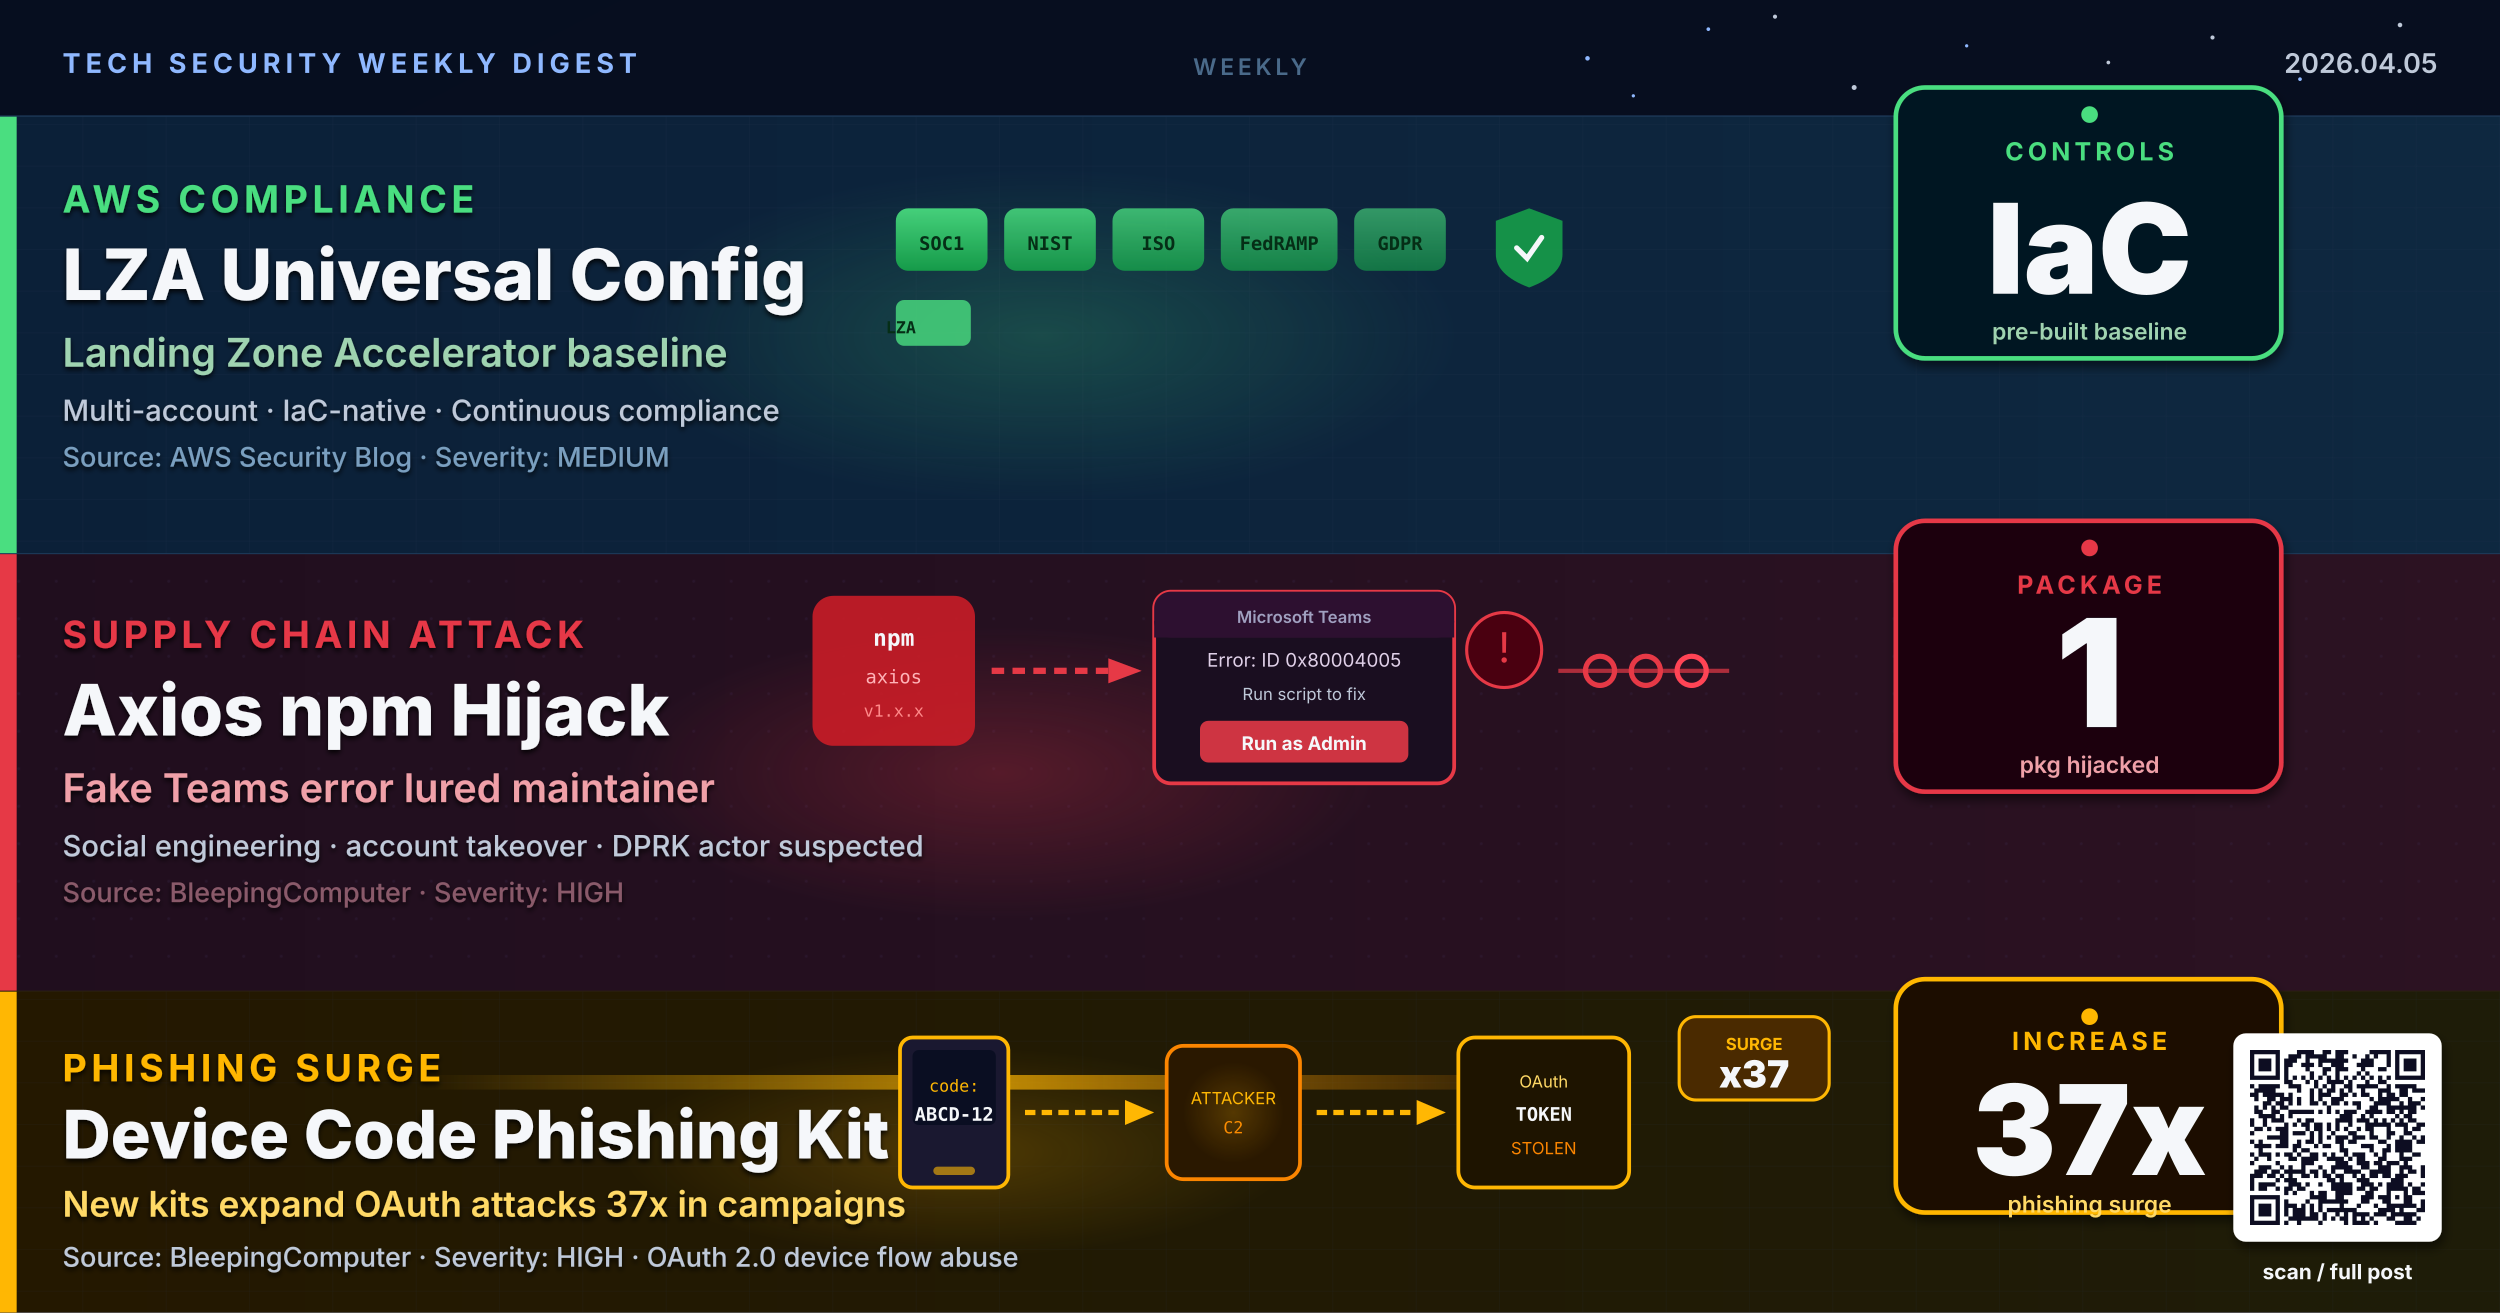
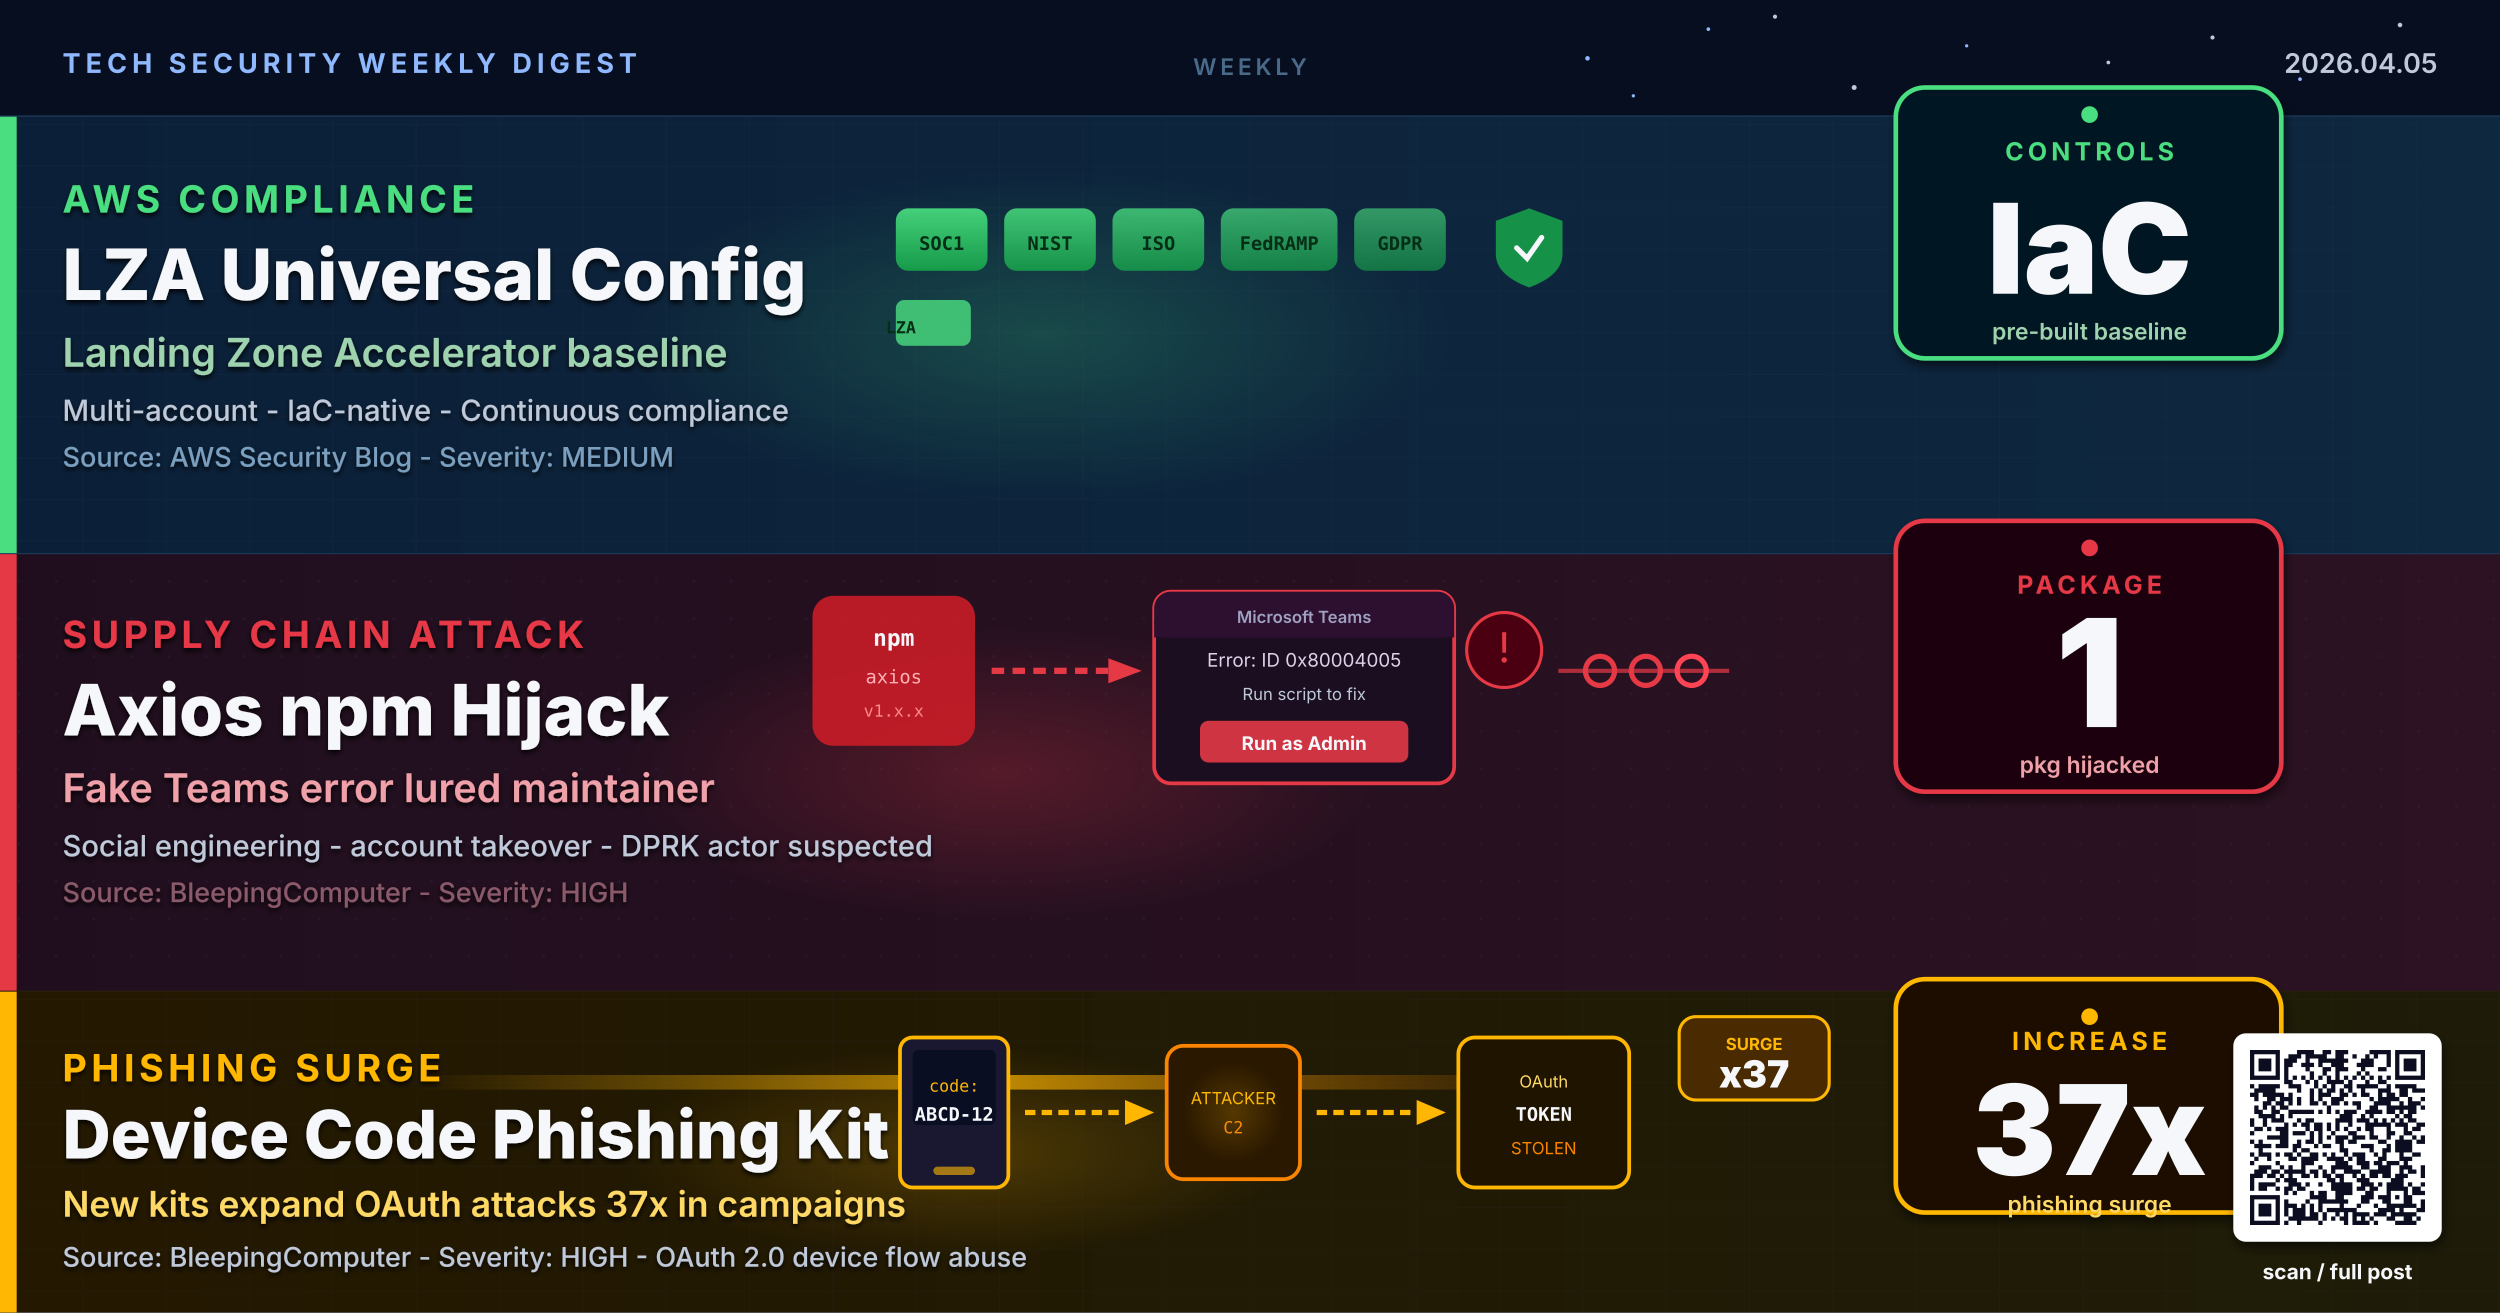
<svg xmlns="http://www.w3.org/2000/svg" viewBox="0 0 1200 630" width="1200" height="630" role="img" aria-label="Research-based weekly digest cover for 2026-04-05: AWS Landing Zone Accelerator universal compliance baseline introduced, Axios npm package supply-chain hijacked via fake Microsoft Teams error fix luring maintainer, device-code phishing kit surge causes 37x increase in OAuth flow attacks">
  <defs>
    <linearGradient id="bgSpread" x1="0%" y1="0%" x2="100%" y2="100%">
      <stop offset="0%" stop-color="#0A1226" />
      <stop offset="50%" stop-color="#0C1430" />
      <stop offset="100%" stop-color="#131038" />
    </linearGradient>
    <linearGradient id="bandA" x1="0%" y1="0%" x2="100%" y2="0%">
      <stop offset="0%" stop-color="#0B2038" />
      <stop offset="100%" stop-color="#0E2840" />
    </linearGradient>
    <linearGradient id="bandB" x1="0%" y1="0%" x2="100%" y2="0%">
      <stop offset="0%" stop-color="#200E1E" />
      <stop offset="100%" stop-color="#2C1222" />
    </linearGradient>
    <linearGradient id="bandC" x1="0%" y1="0%" x2="100%" y2="0%">
      <stop offset="0%" stop-color="#241800" />
      <stop offset="100%" stop-color="#1E1C08" />
    </linearGradient>
    <linearGradient id="badgeCert" x1="0%" y1="0%" x2="0%" y2="100%">
      <stop offset="0%" stop-color="#4ADE80" />
      <stop offset="100%" stop-color="#16A34A" />
    </linearGradient>
    <linearGradient id="phishBeam" x1="0%" y1="0%" x2="100%" y2="0%">
      <stop offset="0%" stop-color="#FFB703" stop-opacity="0" />
      <stop offset="50%" stop-color="#FFB703" stop-opacity="0.85" />
      <stop offset="100%" stop-color="#FB8500" stop-opacity="0" />
    </linearGradient>
    <radialGradient id="c2RedGlow" cx="50%" cy="50%" r="50%">
      <stop offset="0%" stop-color="#E63946" stop-opacity="0.5" />
      <stop offset="100%" stop-color="#E63946" stop-opacity="0" />
    </radialGradient>
    <radialGradient id="greenGlow" cx="50%" cy="50%" r="50%">
      <stop offset="0%" stop-color="#4ADE80" stop-opacity="0.35" />
      <stop offset="100%" stop-color="#4ADE80" stop-opacity="0" />
    </radialGradient>
    <radialGradient id="amberGlow" cx="50%" cy="50%" r="50%">
      <stop offset="0%" stop-color="#FFB703" stop-opacity="0.4" />
      <stop offset="100%" stop-color="#FFB703" stop-opacity="0" />
    </radialGradient>
    <filter id="softShadow" x="-10%" y="-10%" width="130%" height="130%">
      <feGaussianBlur in="SourceAlpha" stdDeviation="2.5" />
      <feOffset dx="1" dy="3" />
      <feComponentTransfer>
        <feFuncA type="linear" slope="0.55" />
      </feComponentTransfer>
      <feMerge>
        <feMergeNode />
        <feMergeNode in="SourceGraphic" />
      </feMerge>
    </filter>
    <filter id="textShadow" x="-5%" y="-5%" width="110%" height="110%">
      <feGaussianBlur in="SourceAlpha" stdDeviation="1.2" />
      <feOffset dx="0" dy="1.5" />
      <feComponentTransfer>
        <feFuncA type="linear" slope="0.85" />
      </feComponentTransfer>
      <feMerge>
        <feMergeNode />
        <feMergeNode in="SourceGraphic" />
      </feMerge>
    </filter>
    <pattern id="ledgerGrid" x="0" y="0" width="40" height="20" patternUnits="userSpaceOnUse">
      <path d="M0 20 L40 20" stroke="#2A3A56" stroke-width="0.4" opacity="0.5" />
      <path d="M40 0 L40 20" stroke="#2A3A56" stroke-width="0.4" opacity="0.5" />
    </pattern>
    <pattern id="dotGrid" x="0" y="0" width="18" height="18" patternUnits="userSpaceOnUse">
      <circle cx="9" cy="9" r="0.7" fill="#3A2A4E" opacity="0.5" />
    </pattern>
  </defs>
  <rect width="1200" height="630" fill="url(#bgSpread)" />
  <rect x="0" y="0" width="1200" height="56" fill="#060E1E" opacity="0.95" />
  <line x1="0" y1="56" x2="1200" y2="56" stroke="#1E3A5A" stroke-width="1.2" />
  <text x="30" y="35" font-family="Inter, Helvetica, Arial, sans-serif" font-size="13" font-weight="700" letter-spacing="2.4" fill="#8FB8FF">TECH SECURITY WEEKLY DIGEST</text>
  <text x="1170" y="35" text-anchor="end" font-family="Inter, Helvetica, Arial, sans-serif" font-size="13" font-weight="600" fill="#BFC9D9">2026.04.05</text>
  <text x="600" y="36" text-anchor="middle" font-family="Inter, Helvetica, Arial, sans-serif" font-size="11" font-weight="600" letter-spacing="1.8" fill="#4A6A8A">WEEKLY<animate attributeName="opacity" values="0.6;1;0.6" dur="5s" repeatCount="indefinite" />
  </text>
  <circle cx="762" cy="28" r="1.1" fill="#8FB8FF">
    <animate attributeName="opacity" values="0.2;0.9;0.2" dur="3.1s" repeatCount="indefinite" />
  </circle>
  <circle cx="820" cy="14" r="0.9" fill="#8FB8FF">
    <animate attributeName="opacity" values="0.1;0.8;0.1" dur="4.2s" repeatCount="indefinite" />
  </circle>
  <circle cx="890" cy="42" r="1.2" fill="#BFC9D9">
    <animate attributeName="opacity" values="0.3;1;0.3" dur="2.7s" repeatCount="indefinite" />
  </circle>
  <circle cx="944" cy="22" r="0.8" fill="#8FB8FF">
    <animate attributeName="opacity" values="0.2;0.85;0.2" dur="5.1s" repeatCount="indefinite" />
  </circle>
  <circle cx="1062" cy="18" r="1.0" fill="#BFC9D9">
    <animate attributeName="opacity" values="0.15;0.7;0.15" dur="3.8s" repeatCount="indefinite" />
  </circle>
  <circle cx="1104" cy="38" r="0.9" fill="#8FB8FF">
    <animate attributeName="opacity" values="0.2;0.9;0.2" dur="6.3s" repeatCount="indefinite" />
  </circle>
  <circle cx="1152" cy="12" r="1.1" fill="#BFC9D9">
    <animate attributeName="opacity" values="0.1;0.75;0.1" dur="4.5s" repeatCount="indefinite" />
  </circle>
  <circle cx="784" cy="46" r="0.8" fill="#8FB8FF">
    <animate attributeName="opacity" values="0.25;0.95;0.25" dur="3.4s" repeatCount="indefinite" />
  </circle>
  <circle cx="852" cy="8" r="1.0" fill="#BFC9D9">
    <animate attributeName="opacity" values="0.2;0.8;0.2" dur="5.6s" repeatCount="indefinite" />
  </circle>
  <circle cx="972" cy="44" r="1.2" fill="#8FB8FF">
    <animate attributeName="opacity" values="0.15;0.85;0.15" dur="2.9s" repeatCount="indefinite" />
  </circle>
  <circle cx="1012" cy="30" r="0.9" fill="#BFC9D9">
    <animate attributeName="opacity" values="0.2;0.75;0.2" dur="4.0s" repeatCount="indefinite" />
  </circle>
  <circle cx="1082" cy="48" r="1.0" fill="#8FB8FF">
    <animate attributeName="opacity" values="0.1;0.7;0.1" dur="7.2s" repeatCount="indefinite" />
  </circle>
  <rect x="0" y="56" width="1200" height="210" fill="url(#bandA)" />
  <rect x="0" y="56" width="1200" height="210" fill="url(#ledgerGrid)" opacity="0.55" />
  <rect x="0" y="56" width="8" height="210" fill="#4ADE80">
    <animate attributeName="opacity" values="0.7;1;0.7" dur="3.2s" repeatCount="indefinite" />
  </rect>
  <ellipse cx="500" cy="161" rx="200" ry="80" fill="url(#greenGlow)" opacity="0.6" />
  <g filter="url(#textShadow)">
    <text x="30" y="102" font-family="Inter, Helvetica, Arial, sans-serif" font-size="18" font-weight="700" letter-spacing="2.2" fill="#4ADE80">AWS COMPLIANCE</text>
    <text x="30" y="144" font-family="Inter, Helvetica, Arial, sans-serif" font-size="34" font-weight="800" fill="#F5F7FA">LZA Universal Config</text>
    <text x="30" y="176" font-family="Inter, Helvetica, Arial, sans-serif" font-size="19" font-weight="600" fill="#9FD3B0">Landing Zone Accelerator baseline</text>
-     <text x="30" y="202" font-family="Inter, Helvetica, Arial, sans-serif" font-size="14" font-weight="500" fill="#BFC9D9">Multi-account · IaC-native · Continuous compliance</text>
-     <text x="30" y="224" font-family="Inter, Helvetica, Arial, sans-serif" font-size="13" font-weight="500" fill="#7A9FBF">Source: AWS Security Blog · Severity: MEDIUM</text>
+     <text x="30" y="202" font-family="Inter, Helvetica, Arial, sans-serif" font-size="14" font-weight="500" fill="#BFC9D9">Multi-account - IaC-native - Continuous compliance</text>
+     <text x="30" y="224" font-family="Inter, Helvetica, Arial, sans-serif" font-size="13" font-weight="500" fill="#7A9FBF">Source: AWS Security Blog - Severity: MEDIUM</text>
  </g>
  <g transform="translate(430,100)">
    <rect x="0" y="0" width="44" height="30" rx="6" fill="url(#badgeCert)" opacity="0.92" />
    <text x="22" y="20" text-anchor="middle" font-family="Monaco, monospace" font-size="9" font-weight="700" fill="#052E16">SOC1</text>
    <rect x="52" y="0" width="44" height="30" rx="6" fill="url(#badgeCert)" opacity="0.85" />
    <text x="74" y="20" text-anchor="middle" font-family="Monaco, monospace" font-size="9" font-weight="700" fill="#052E16">NIST</text>
    <rect x="104" y="0" width="44" height="30" rx="6" fill="url(#badgeCert)" opacity="0.78" />
    <text x="126" y="20" text-anchor="middle" font-family="Monaco, monospace" font-size="9" font-weight="700" fill="#052E16">ISO</text>
    <rect x="156" y="0" width="56" height="30" rx="6" fill="url(#badgeCert)" opacity="0.70" />
    <text x="184" y="20" text-anchor="middle" font-family="Monaco, monospace" font-size="9" font-weight="700" fill="#052E16">FedRAMP</text>
    <rect x="220" y="0" width="44" height="30" rx="6" fill="url(#badgeCert)" opacity="0.62" />
    <text x="242" y="20" text-anchor="middle" font-family="Monaco, monospace" font-size="9" font-weight="700" fill="#052E16">GDPR</text>
    <g transform="translate(288,0)">
      <path d="M16 0 L32 6 L32 22 Q32 32 16 38 Q0 32 0 22 L0 6 Z" fill="#16A34A" opacity="0.85" />
      <path d="M10 19 L15 24 L22 14" stroke="#F5F7FA" stroke-width="2.5" stroke-linecap="round" fill="none" />
    </g>
    <rect y="44" width="36" height="22" rx="4" fill="#4ADE80" opacity="0.8">
      <animate attributeName="x" values="0;290;0" dur="7s" repeatCount="indefinite" />
      <animate attributeName="opacity" values="0.7;0.95;0.7" dur="7s" repeatCount="indefinite" />
    </rect>
    <text y="60" font-family="Monaco, monospace" font-size="8" font-weight="700" fill="#052E16" text-anchor="middle">
      <animate attributeName="x" values="18;308;18" dur="7s" repeatCount="indefinite" />
    LZA
  </text>
  </g>
  <g transform="translate(990,97)" filter="url(#softShadow)">
    <rect x="-80" y="-55" width="185" height="130" rx="14" fill="#061820" stroke="#4ADE80" stroke-width="2.2" />
    <text x="13" y="-20" text-anchor="middle" font-family="Inter, Helvetica, Arial, sans-serif" font-size="12" font-weight="700" letter-spacing="2" fill="#4ADE80">CONTROLS</text>
    <text x="13" y="44" text-anchor="middle" font-family="Inter, Helvetica, Arial, sans-serif" font-size="60" font-weight="900" fill="#F5F7FA">IaC</text>
    <text x="13" y="66" text-anchor="middle" font-family="Inter, Helvetica, Arial, sans-serif" font-size="11" font-weight="600" fill="#9FD3B0">pre-built baseline</text>
    <circle cx="13" cy="-42" r="4" fill="#4ADE80">
      <animate attributeName="r" values="4;6;4" dur="2s" repeatCount="indefinite" />
      <animate attributeName="opacity" values="0.7;1;0.7" dur="2s" repeatCount="indefinite" />
    </circle>
  </g>
  <line x1="0" y1="266" x2="1200" y2="266" stroke="#1E3A5A" stroke-width="1" />
  <rect x="0" y="266" width="1200" height="210" fill="url(#bandB)" />
  <rect x="0" y="266" width="1200" height="210" fill="url(#dotGrid)" opacity="0.5" />
  <rect x="0" y="266" width="8" height="210" fill="#E63946">
    <animate attributeName="opacity" values="0.7;1;0.7" dur="2.8s" repeatCount="indefinite" />
  </rect>
  <ellipse cx="480" cy="371" rx="180" ry="70" fill="url(#c2RedGlow)" opacity="0.5" />
  <g filter="url(#textShadow)">
    <text x="30" y="311" font-family="Inter, Helvetica, Arial, sans-serif" font-size="18" font-weight="700" letter-spacing="2.2" fill="#E63946">SUPPLY CHAIN ATTACK</text>
    <text x="30" y="353" font-family="Inter, Helvetica, Arial, sans-serif" font-size="34" font-weight="800" fill="#F5F7FA">Axios npm Hijack</text>
    <text x="30" y="385" font-family="Inter, Helvetica, Arial, sans-serif" font-size="19" font-weight="600" fill="#F0A0A8">Fake Teams error lured maintainer</text>
-     <text x="30" y="411" font-family="Inter, Helvetica, Arial, sans-serif" font-size="14" font-weight="500" fill="#BFC9D9">Social engineering · account takeover · DPRK actor suspected</text>
-     <text x="30" y="433" font-family="Inter, Helvetica, Arial, sans-serif" font-size="13" font-weight="500" fill="#8A5A6A">Source: BleepingComputer · Severity: HIGH</text>
+     <text x="30" y="411" font-family="Inter, Helvetica, Arial, sans-serif" font-size="14" font-weight="500" fill="#BFC9D9">Social engineering - account takeover - DPRK actor suspected</text>
+     <text x="30" y="433" font-family="Inter, Helvetica, Arial, sans-serif" font-size="13" font-weight="500" fill="#8A5A6A">Source: BleepingComputer - Severity: HIGH</text>
  </g>
  <g transform="translate(390,282)">
    <rect x="0" y="4" width="78" height="72" rx="10" fill="#CC1C26" opacity="0.88" />
    <text x="39" y="28" text-anchor="middle" font-family="Monaco, monospace" font-size="11" font-weight="700" fill="#F5F7FA">npm</text>
    <text x="39" y="46" text-anchor="middle" font-family="Monaco, monospace" font-size="9" fill="#FFB3B8">axios</text>
    <text x="39" y="62" text-anchor="middle" font-family="Monaco, monospace" font-size="8" fill="#FF8A8A">v1.x.x</text>
    <line x1="86" y1="40" x2="142" y2="40" stroke="#E63946" stroke-width="3" stroke-dasharray="6,4" />
    <polygon points="142,34 158,40 142,46" fill="#E63946" />
    <rect x="164" y="2" width="144" height="92" rx="8" fill="#1A0E20" stroke="#E63946" stroke-width="1.8" />
    <rect x="164" y="2" width="144" height="22" rx="8" fill="#2D1030" />
    <rect x="164" y="16" width="144" height="8" fill="#2D1030" />
    <text x="236" y="17" text-anchor="middle" font-family="Inter, Helvetica, Arial, sans-serif" font-size="8" font-weight="600" fill="#A0A0C0">Microsoft Teams</text>
    <text x="236" y="38" text-anchor="middle" font-family="Inter, Helvetica, Arial, sans-serif" font-size="9" fill="#E0D0E8">Error: ID 0x80004005</text>
    <text x="236" y="54" text-anchor="middle" font-family="Inter, Helvetica, Arial, sans-serif" font-size="8" fill="#BFC9D9">Run script to fix</text>
    <rect x="186" y="64" width="100" height="20" rx="4" fill="#E63946" opacity="0.88" />
    <text x="236" y="78" text-anchor="middle" font-family="Inter, Helvetica, Arial, sans-serif" font-size="9" font-weight="700" fill="#F5F7FA">Run as Admin</text>
    <circle cx="332" cy="30" r="18" fill="#4A0010" stroke="#E63946" stroke-width="1.5" />
    <text x="332" y="36" text-anchor="middle" font-family="Inter, Helvetica, Arial, sans-serif" font-size="20" fill="#E63946">!</text>
    <line x1="358" y1="40" x2="440" y2="40" stroke="#E63946" stroke-width="2" opacity="0.7" />
    <circle cx="378" cy="40" r="7" fill="none" stroke="#E63946" stroke-width="2.5" />
    <circle cx="400" cy="40" r="7" fill="none" stroke="#E63946" stroke-width="2.5" />
    <circle cx="422" cy="40" r="7" fill="none" stroke="#FF4455" stroke-width="2.5" />
  </g>
  <g transform="translate(990,305)" filter="url(#softShadow)">
    <rect x="-80" y="-55" width="185" height="130" rx="14" fill="#1A0610" stroke="#E63946" stroke-width="2.2" />
    <text x="13" y="-20" text-anchor="middle" font-family="Inter, Helvetica, Arial, sans-serif" font-size="12" font-weight="700" letter-spacing="2" fill="#E63946">PACKAGE</text>
    <text x="13" y="44" text-anchor="middle" font-family="Inter, Helvetica, Arial, sans-serif" font-size="72" font-weight="900" fill="#F5F7FA">1</text>
    <text x="13" y="66" text-anchor="middle" font-family="Inter, Helvetica, Arial, sans-serif" font-size="11" font-weight="600" fill="#F0A0A8">pkg hijacked</text>
    <circle cx="13" cy="-42" r="4" fill="#E63946">
      <animate attributeName="r" values="4;6;4" dur="1.8s" repeatCount="indefinite" />
      <animate attributeName="opacity" values="0.7;1;0.7" dur="1.8s" repeatCount="indefinite" />
    </circle>
  </g>
  <line x1="0" y1="476" x2="1200" y2="476" stroke="#2A2010" stroke-width="1" />
  <rect x="0" y="476" width="1200" height="154" fill="url(#bandC)" />
  <rect x="0" y="476" width="1200" height="154" fill="url(#ledgerGrid)" opacity="0.4" />
  <rect x="0" y="476" width="8" height="154" fill="#FFB703">
    <animate attributeName="opacity" values="0.6;1;0.6" dur="3.6s" repeatCount="indefinite" />
  </rect>
  <rect x="200" y="516" width="560" height="7" rx="3" fill="url(#phishBeam)" opacity="0.8">
    <animate attributeName="opacity" values="0.4;0.9;0.4" dur="4s" repeatCount="indefinite" />
  </rect>
  <ellipse cx="460" cy="553" rx="160" ry="50" fill="url(#amberGlow)" opacity="0.5" />
  <g filter="url(#textShadow)">
    <text x="30" y="519" font-family="Inter, Helvetica, Arial, sans-serif" font-size="18" font-weight="700" letter-spacing="2.2" fill="#FFB703">PHISHING SURGE</text>
    <text x="30" y="556" font-family="Inter, Helvetica, Arial, sans-serif" font-size="32" font-weight="800" fill="#F5F7FA">Device Code Phishing Kit</text>
    <text x="30" y="584" font-family="Inter, Helvetica, Arial, sans-serif" font-size="17" font-weight="600" fill="#FFD966">New kits expand OAuth attacks 37x in campaigns</text>
-     <text x="30" y="608" font-family="Inter, Helvetica, Arial, sans-serif" font-size="13" font-weight="500" fill="#BFC9D9">Source: BleepingComputer · Severity: HIGH · OAuth 2.0 device flow abuse</text>
+     <text x="30" y="608" font-family="Inter, Helvetica, Arial, sans-serif" font-size="13" font-weight="500" fill="#BFC9D9">Source: BleepingComputer - Severity: HIGH - OAuth 2.0 device flow abuse</text>
  </g>
  <g transform="translate(432,488)">
    <rect x="0" y="10" width="52" height="72" rx="6" fill="#1A1830" stroke="#FFB703" stroke-width="1.8" />
    <rect x="6" y="16" width="40" height="36" rx="3" fill="#0A0E22" />
    <text x="26" y="36" text-anchor="middle" font-family="Monaco, monospace" font-size="8" fill="#FFB703">code:</text>
    <text x="26" y="50" text-anchor="middle" font-family="Monaco, monospace" font-size="9" font-weight="700" fill="#F5F7FA">ABCD-12</text>
    <rect x="16" y="72" width="20" height="4" rx="2" fill="#FFB703" opacity="0.6" />
    <line x1="60" y1="46" x2="108" y2="46" stroke="#FFB703" stroke-width="2.5" stroke-dasharray="5,3" />
    <polygon points="108,40 122,46 108,52" fill="#FFB703" />
    <rect x="128" y="14" width="64" height="64" rx="8" fill="#2A1800" stroke="#FB8500" stroke-width="1.8" />
    <text x="160" y="42" text-anchor="middle" font-family="Inter, Helvetica, Arial, sans-serif" font-size="8" fill="#FFB703">ATTACKER</text>
    <text x="160" y="56" text-anchor="middle" font-family="Monaco, monospace" font-size="8" fill="#FB8500">C2</text>
    <circle cx="160" cy="46" r="24" fill="url(#amberGlow)" opacity="0.5">
      <animate attributeName="r" values="24;30;24" dur="2.4s" repeatCount="indefinite" />
      <animate attributeName="opacity" values="0.4;0.7;0.4" dur="2.4s" repeatCount="indefinite" />
    </circle>
    <line x1="200" y1="46" x2="248" y2="46" stroke="#FFB703" stroke-width="2.5" stroke-dasharray="5,3" />
    <polygon points="248,40 262,46 248,52" fill="#FFB703" />
    <rect x="268" y="10" width="82" height="72" rx="8" fill="#1E1400" stroke="#FFB703" stroke-width="1.8" />
    <text x="309" y="34" text-anchor="middle" font-family="Inter, Helvetica, Arial, sans-serif" font-size="8" fill="#FFD966">OAuth</text>
    <text x="309" y="50" text-anchor="middle" font-family="Monaco, monospace" font-size="9" font-weight="700" fill="#F5F7FA">TOKEN</text>
    <text x="309" y="66" text-anchor="middle" font-family="Inter, Helvetica, Arial, sans-serif" font-size="8" fill="#FB8500">STOLEN</text>
    <rect x="374" y="0" width="72" height="40" rx="8" fill="#4A2A00" stroke="#FFB703" stroke-width="1.5" />
    <text x="410" y="16" text-anchor="middle" font-family="Inter, Helvetica, Arial, sans-serif" font-size="8" font-weight="700" fill="#FFB703">SURGE</text>
    <text x="410" y="34" text-anchor="middle" font-family="Inter, Helvetica, Arial, sans-serif" font-size="18" font-weight="900" fill="#F5F7FA">x37</text>
  </g>
  <g transform="translate(990,510)" filter="url(#softShadow)">
    <rect x="-80" y="-40" width="185" height="112" rx="14" fill="#1A1000" stroke="#FFB703" stroke-width="2.2" />
    <text x="13" y="-6" text-anchor="middle" font-family="Inter, Helvetica, Arial, sans-serif" font-size="12" font-weight="700" letter-spacing="2" fill="#FFB703">INCREASE</text>
    <text x="13" y="54" text-anchor="middle" font-family="Inter, Helvetica, Arial, sans-serif" font-size="60" font-weight="900" fill="#F5F7FA">37x</text>
    <text x="13" y="72" text-anchor="middle" font-family="Inter, Helvetica, Arial, sans-serif" font-size="11" font-weight="600" fill="#FFD966">phishing surge</text>
    <circle cx="13" cy="-22" r="4" fill="#FFB703">
      <animate attributeName="r" values="4;6;4" dur="2.2s" repeatCount="indefinite" />
      <animate attributeName="opacity" values="0.7;1;0.7" dur="2.2s" repeatCount="indefinite" />
    </circle>
  </g>
  <g transform="translate(1080,504)" filter="url(#softShadow)">
    <rect x="-8" y="-8" width="100" height="100" rx="6" fill="#FFFFFF" />
    <g transform="scale(2.04878)" fill="#0A1020">
      <path d="M0 0h7v1h-7zM11 0h4v1h-4zM17 0h2v1h-2zM20 0h3v1h-3zM28 0h5v1h-5zM34 0h7v1h-7zM0 1h1v1h-1zM6 1h1v1h-1zM9 1h3v1h-3zM13 1h5v1h-5zM20 1h2v1h-2zM24 1h1v1h-1zM27 1h1v1h-1zM29 1h1v1h-1zM32 1h1v1h-1zM34 1h1v1h-1zM40 1h1v1h-1zM0 2h1v1h-1zM2 2h3v1h-3zM6 2h1v1h-1zM8 2h3v1h-3zM13 2h1v1h-1zM16 2h7v1h-7zM26 2h3v1h-3zM32 2h1v1h-1zM34 2h1v1h-1zM36 2h3v1h-3zM40 2h1v1h-1zM0 3h1v1h-1zM2 3h3v1h-3zM6 3h1v1h-1zM8 3h2v1h-2zM12 3h3v1h-3zM16 3h1v1h-1zM19 3h3v1h-3zM25 3h4v1h-4zM32 3h1v1h-1zM34 3h1v1h-1zM36 3h3v1h-3zM40 3h1v1h-1zM0 4h1v1h-1zM2 4h3v1h-3zM6 4h1v1h-1zM8 4h1v1h-1zM13 4h1v1h-1zM17 4h2v1h-2zM20 4h3v1h-3zM26 4h1v1h-1zM30 4h2v1h-2zM34 4h1v1h-1zM36 4h3v1h-3zM40 4h1v1h-1zM0 5h1v1h-1zM6 5h1v1h-1zM8 5h1v1h-1zM14 5h1v1h-1zM17 5h1v1h-1zM20 5h1v1h-1zM25 5h1v1h-1zM27 5h1v1h-1zM34 5h1v1h-1zM40 5h1v1h-1zM0 6h7v1h-7zM8 6h1v1h-1zM10 6h1v1h-1zM12 6h1v1h-1zM14 6h1v1h-1zM16 6h1v1h-1zM18 6h1v1h-1zM20 6h1v1h-1zM22 6h1v1h-1zM24 6h1v1h-1zM26 6h1v1h-1zM28 6h1v1h-1zM30 6h1v1h-1zM32 6h1v1h-1zM34 6h7v1h-7zM8 7h2v1h-2zM13 7h1v1h-1zM15 7h1v1h-1zM18 7h4v1h-4zM23 7h1v1h-1zM27 7h1v1h-1zM30 7h2v1h-2zM0 8h1v1h-1zM2 8h5v1h-5zM9 8h3v1h-3zM15 8h1v1h-1zM17 8h1v1h-1zM19 8h1v1h-1zM22 8h2v1h-2zM25 8h5v1h-5zM32 8h1v1h-1zM34 8h5v1h-5zM1 9h5v1h-5zM11 9h1v1h-1zM14 9h1v1h-1zM16 9h1v1h-1zM18 9h2v1h-2zM21 9h1v1h-1zM23 9h1v1h-1zM26 9h1v1h-1zM30 9h3v1h-3zM35 9h2v1h-2zM38 9h3v1h-3zM0 10h2v1h-2zM3 10h5v1h-5zM9 10h1v1h-1zM14 10h1v1h-1zM16 10h3v1h-3zM21 10h2v1h-2zM24 10h1v1h-1zM26 10h2v1h-2zM30 10h1v1h-1zM32 10h2v1h-2zM35 10h2v1h-2zM1 11h1v1h-1zM4 11h2v1h-2zM7 11h3v1h-3zM11 11h1v1h-1zM14 11h1v1h-1zM16 11h1v1h-1zM19 11h3v1h-3zM28 11h1v1h-1zM30 11h5v1h-5zM37 11h1v1h-1zM40 11h1v1h-1zM3 12h2v1h-2zM6 12h2v1h-2zM9 12h1v1h-1zM11 12h1v1h-1zM14 12h2v1h-2zM17 12h1v1h-1zM19 12h2v1h-2zM22 12h1v1h-1zM24 12h2v1h-2zM29 12h4v1h-4zM35 12h1v1h-1zM37 12h3v1h-3zM1 13h1v1h-1zM3 13h1v1h-1zM5 13h1v1h-1zM7 13h2v1h-2zM18 13h1v1h-1zM25 13h1v1h-1zM28 13h2v1h-2zM32 13h7v1h-7zM40 13h1v1h-1zM1 14h2v1h-2zM5 14h2v1h-2zM9 14h6v1h-6zM16 14h1v1h-1zM18 14h1v1h-1zM20 14h1v1h-1zM22 14h3v1h-3zM27 14h4v1h-4zM32 14h2v1h-2zM35 14h1v1h-1zM37 14h2v1h-2zM2 15h4v1h-4zM7 15h1v1h-1zM9 15h1v1h-1zM21 15h3v1h-3zM26 15h1v1h-1zM28 15h1v1h-1zM34 15h1v1h-1zM36 15h2v1h-2zM0 16h1v1h-1zM3 16h1v1h-1zM5 16h3v1h-3zM11 16h1v1h-1zM13 16h2v1h-2zM20 16h4v1h-4zM25 16h3v1h-3zM29 16h1v1h-1zM31 16h1v1h-1zM33 16h1v1h-1zM35 16h1v1h-1zM37 16h2v1h-2zM0 17h1v1h-1zM3 17h1v1h-1zM8 17h1v1h-1zM10 17h1v1h-1zM12 17h2v1h-2zM15 17h2v1h-2zM18 17h1v1h-1zM20 17h1v1h-1zM23 17h1v1h-1zM27 17h6v1h-6zM34 17h3v1h-3zM39 17h2v1h-2zM1 18h2v1h-2zM4 18h1v1h-1zM6 18h3v1h-3zM13 18h1v1h-1zM15 18h2v1h-2zM18 18h1v1h-1zM20 18h1v1h-1zM22 18h1v1h-1zM25 18h1v1h-1zM27 18h2v1h-2zM32 18h1v1h-1zM36 18h1v1h-1zM38 18h2v1h-2zM0 19h1v1h-1zM7 19h2v1h-2zM10 19h3v1h-3zM14 19h1v1h-1zM16 19h1v1h-1zM19 19h1v1h-1zM23 19h2v1h-2zM28 19h1v1h-1zM32 19h2v1h-2zM36 19h2v1h-2zM4 20h5v1h-5zM14 20h1v1h-1zM16 20h1v1h-1zM18 20h1v1h-1zM20 20h3v1h-3zM24 20h3v1h-3zM28 20h2v1h-2zM32 20h1v1h-1zM35 20h1v1h-1zM38 20h1v1h-1zM40 20h1v1h-1zM0 21h1v1h-1zM2 21h1v1h-1zM7 21h2v1h-2zM11 21h1v1h-1zM13 21h2v1h-2zM16 21h1v1h-1zM20 21h2v1h-2zM23 21h2v1h-2zM30 21h2v1h-2zM34 21h4v1h-4zM39 21h2v1h-2zM1 22h4v1h-4zM6 22h3v1h-3zM10 22h2v1h-2zM15 22h1v1h-1zM17 22h2v1h-2zM21 22h1v1h-1zM26 22h3v1h-3zM32 22h1v1h-1zM34 22h4v1h-4zM2 23h1v1h-1zM10 23h1v1h-1zM12 23h2v1h-2zM21 23h2v1h-2zM28 23h1v1h-1zM31 23h2v1h-2zM34 23h4v1h-4zM0 24h1v1h-1zM2 24h3v1h-3zM6 24h1v1h-1zM8 24h2v1h-2zM11 24h1v1h-1zM14 24h2v1h-2zM17 24h1v1h-1zM19 24h1v1h-1zM22 24h1v1h-1zM24 24h3v1h-3zM29 24h1v1h-1zM31 24h1v1h-1zM35 24h1v1h-1zM38 24h2v1h-2zM1 25h1v1h-1zM4 25h1v1h-1zM9 25h2v1h-2zM12 25h4v1h-4zM18 25h4v1h-4zM23 25h1v1h-1zM25 25h2v1h-2zM30 25h2v1h-2zM35 25h3v1h-3zM0 26h1v1h-1zM6 26h1v1h-1zM12 26h3v1h-3zM20 26h3v1h-3zM25 26h3v1h-3zM29 26h2v1h-2zM32 26h3v1h-3zM36 26h1v1h-1zM2 27h3v1h-3zM7 27h1v1h-1zM9 27h1v1h-1zM12 27h1v1h-1zM16 27h1v1h-1zM19 27h5v1h-5zM26 27h2v1h-2zM30 27h3v1h-3zM35 27h3v1h-3zM40 27h1v1h-1zM1 28h3v1h-3zM5 28h2v1h-2zM8 28h5v1h-5zM14 28h2v1h-2zM17 28h1v1h-1zM19 28h1v1h-1zM22 28h4v1h-4zM28 28h5v1h-5zM35 28h1v1h-1zM37 28h2v1h-2zM40 28h1v1h-1zM0 29h3v1h-3zM4 29h2v1h-2zM7 29h1v1h-1zM9 29h1v1h-1zM12 29h2v1h-2zM15 29h1v1h-1zM17 29h2v1h-2zM20 29h2v1h-2zM24 29h1v1h-1zM26 29h1v1h-1zM28 29h2v1h-2zM31 29h2v1h-2zM34 29h3v1h-3zM40 29h1v1h-1zM0 30h1v1h-1zM6 30h1v1h-1zM8 30h3v1h-3zM18 30h2v1h-2zM21 30h1v1h-1zM25 30h3v1h-3zM33 30h3v1h-3zM0 31h1v1h-1zM2 31h4v1h-4zM9 31h3v1h-3zM13 31h1v1h-1zM16 31h1v1h-1zM19 31h5v1h-5zM26 31h3v1h-3zM30 31h1v1h-1zM32 31h4v1h-4zM37 31h1v1h-1zM40 31h1v1h-1zM0 32h1v1h-1zM2 32h2v1h-2zM6 32h1v1h-1zM8 32h2v1h-2zM11 32h2v1h-2zM19 32h5v1h-5zM25 32h2v1h-2zM28 32h2v1h-2zM32 32h5v1h-5zM38 32h2v1h-2zM8 33h1v1h-1zM10 33h1v1h-1zM14 33h1v1h-1zM16 33h2v1h-2zM20 33h4v1h-4zM27 33h2v1h-2zM32 33h1v1h-1zM36 33h1v1h-1zM38 33h3v1h-3zM0 34h7v1h-7zM14 34h4v1h-4zM20 34h2v1h-2zM26 34h3v1h-3zM30 34h3v1h-3zM34 34h1v1h-1zM36 34h2v1h-2zM0 35h1v1h-1zM6 35h1v1h-1zM8 35h1v1h-1zM13 35h1v1h-1zM16 35h7v1h-7zM26 35h2v1h-2zM31 35h2v1h-2zM36 35h2v1h-2zM40 35h1v1h-1zM0 36h1v1h-1zM2 36h3v1h-3zM6 36h1v1h-1zM8 36h3v1h-3zM12 36h1v1h-1zM14 36h1v1h-1zM16 36h1v1h-1zM21 36h1v1h-1zM25 36h1v1h-1zM29 36h1v1h-1zM32 36h7v1h-7zM40 36h1v1h-1zM0 37h1v1h-1zM2 37h3v1h-3zM6 37h1v1h-1zM8 37h1v1h-1zM10 37h3v1h-3zM14 37h1v1h-1zM16 37h1v1h-1zM18 37h7v1h-7zM30 37h4v1h-4zM35 37h1v1h-1zM39 37h2v1h-2zM0 38h1v1h-1zM2 38h3v1h-3zM6 38h1v1h-1zM8 38h1v1h-1zM10 38h3v1h-3zM14 38h2v1h-2zM17 38h1v1h-1zM20 38h1v1h-1zM22 38h1v1h-1zM24 38h4v1h-4zM29 38h3v1h-3zM33 38h6v1h-6zM0 39h1v1h-1zM6 39h1v1h-1zM9 39h7v1h-7zM17 39h1v1h-1zM19 39h1v1h-1zM21 39h2v1h-2zM24 39h1v1h-1zM26 39h1v1h-1zM28 39h1v1h-1zM32 39h2v1h-2zM36 39h2v1h-2zM39 39h1v1h-1zM0 40h7v1h-7zM8 40h1v1h-1zM11 40h1v1h-1zM16 40h1v1h-1zM22 40h1v1h-1zM24 40h4v1h-4zM29 40h1v1h-1zM34 40h5v1h-5z" />
    </g>
  </g>
  <text x="1122" y="614" font-family="Inter, Helvetica, Arial, sans-serif" font-size="10" font-weight="700" fill="#F5F7FA" text-anchor="middle">scan / full post</text>
</svg>
